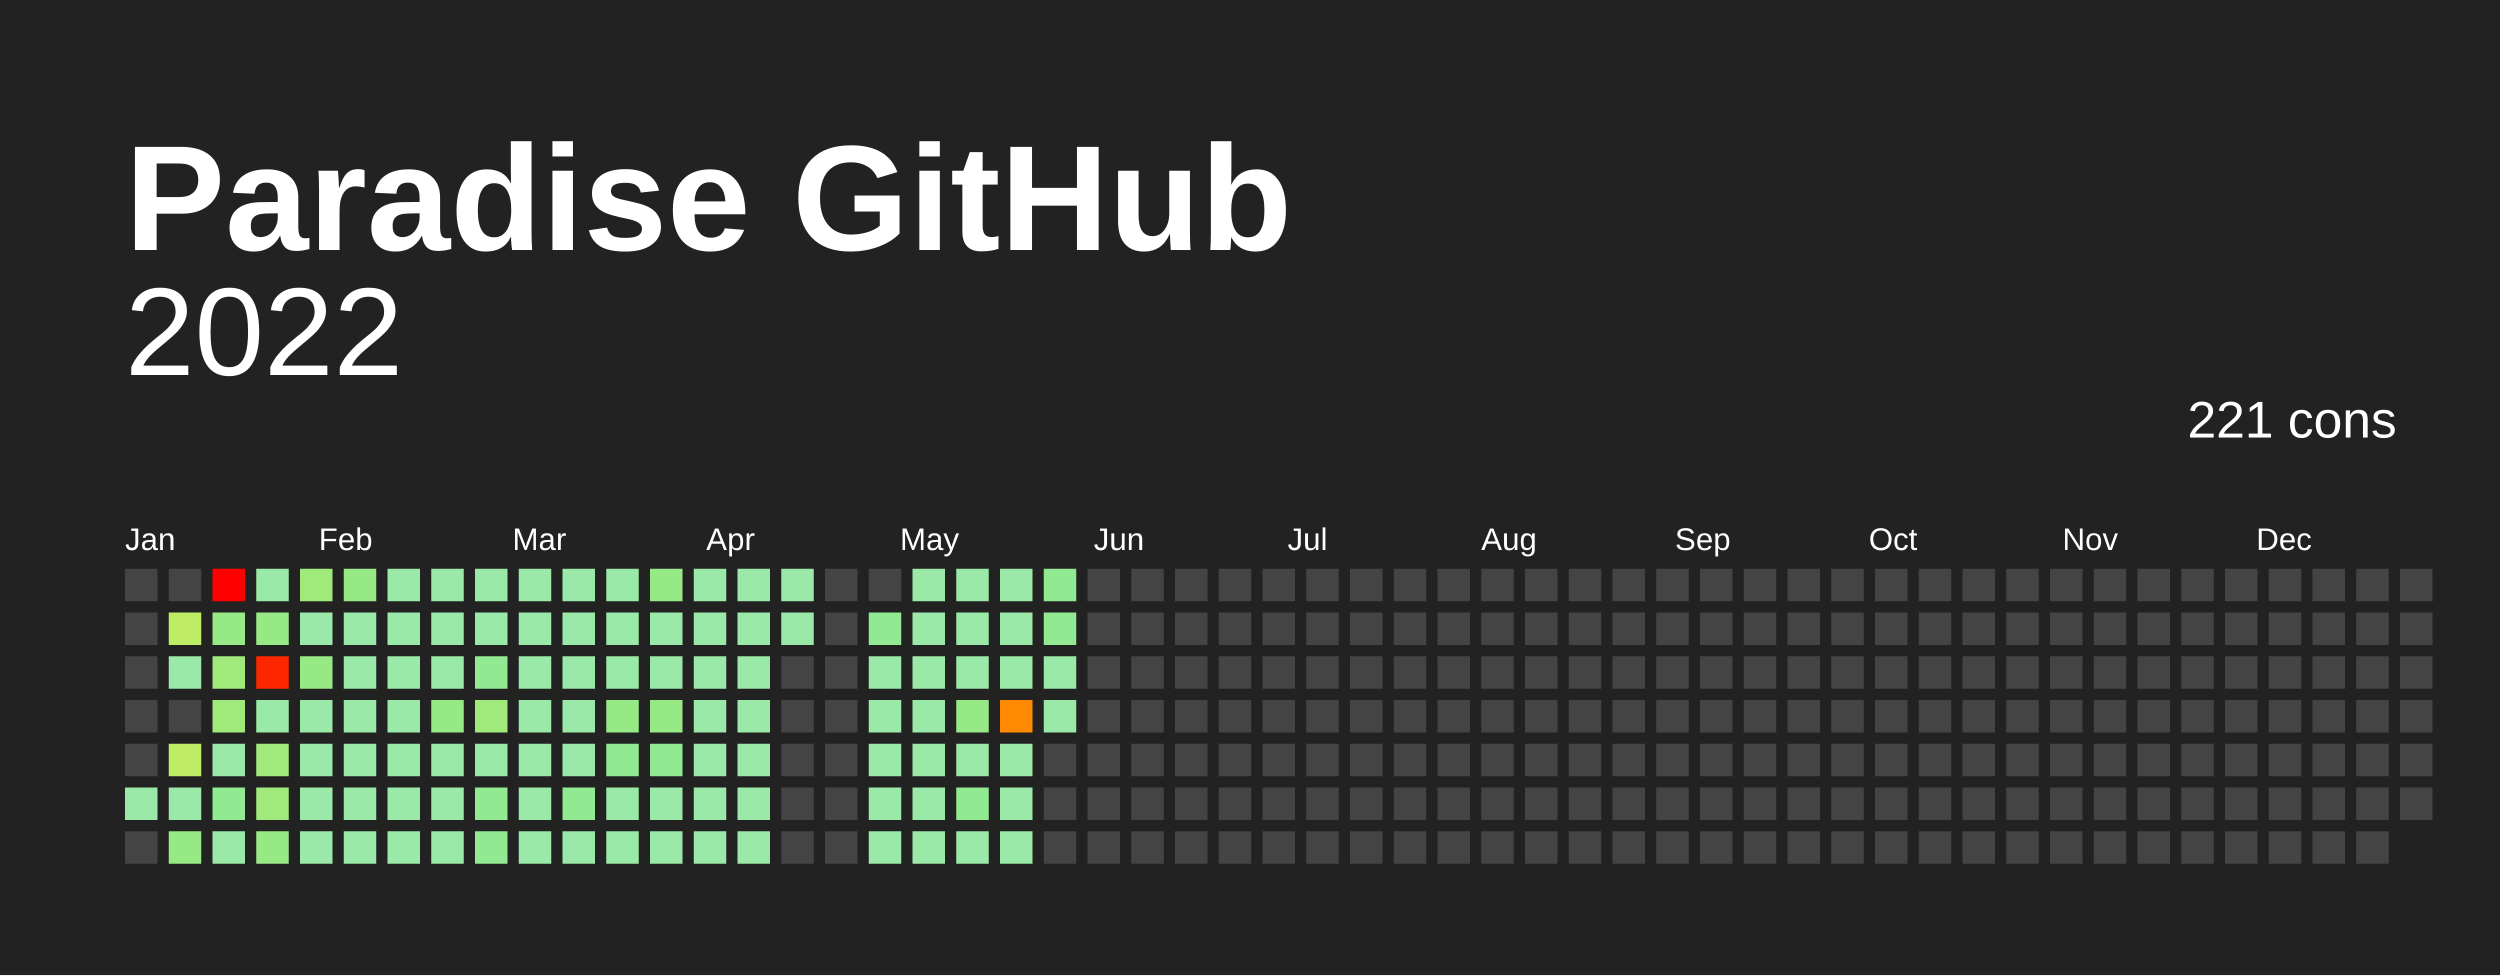
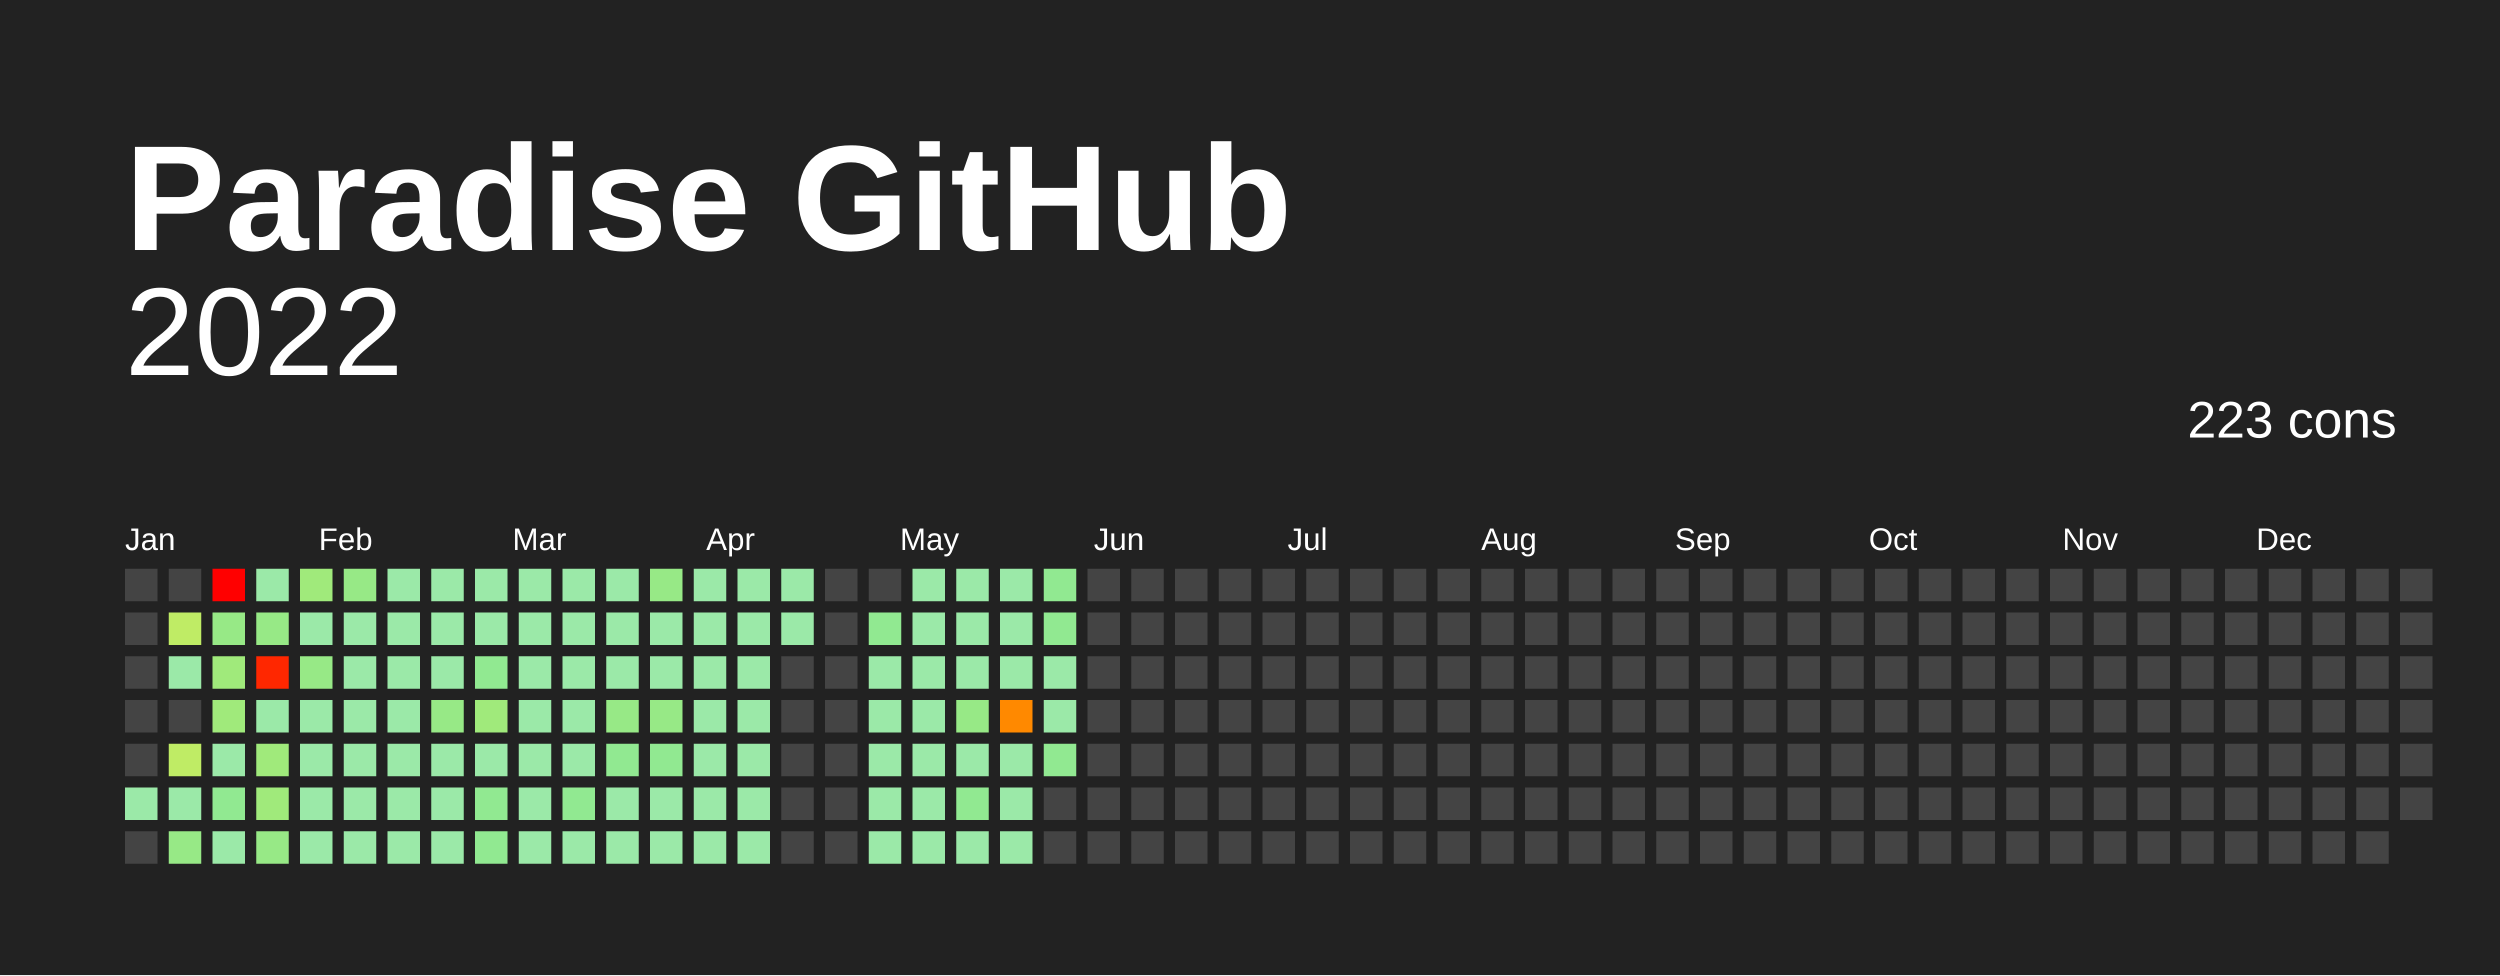
<svg xmlns="http://www.w3.org/2000/svg" baseProfile="full" height="78mm" version="1.1" viewBox="0,0,200,78" width="200mm">
  <defs />
  <rect fill="#222222" height="78" width="200" x="0" y="0" />
  <text fill="#FFFFFF" style="font-size:12px; font-family:Arial; font-weight:bold;" x="10" y="20">Paradise GitHub</text>
  <text alignment-baseline="hanging" fill="#FFFFFF" style="font-size:10.0px; font-family:Arial;" x="10" y="30">2022</text>
-   <text alignment-baseline="hanging" fill="#FFFFFF" style="font-size:4.125px; font-family:Arial;" x="175" y="35">221 cons</text>
+   <text alignment-baseline="hanging" fill="#FFFFFF" style="font-size:4.125px; font-family:Arial;" x="175" y="35">223 cons</text>
  <text fill="#FFFFFF" style="font-size:2.5px; font-family:Arial" x="10.0" y="44">Jan</text>
  <text fill="#FFFFFF" style="font-size:2.5px; font-family:Arial" x="25.5" y="44">Feb</text>
  <text fill="#FFFFFF" style="font-size:2.5px; font-family:Arial" x="41.0" y="44">Mar</text>
  <text fill="#FFFFFF" style="font-size:2.5px; font-family:Arial" x="56.5" y="44">Apr</text>
  <text fill="#FFFFFF" style="font-size:2.5px; font-family:Arial" x="72.0" y="44">May</text>
  <text fill="#FFFFFF" style="font-size:2.5px; font-family:Arial" x="87.5" y="44">Jun</text>
  <text fill="#FFFFFF" style="font-size:2.5px; font-family:Arial" x="103.0" y="44">Jul</text>
  <text fill="#FFFFFF" style="font-size:2.5px; font-family:Arial" x="118.5" y="44">Aug</text>
  <text fill="#FFFFFF" style="font-size:2.5px; font-family:Arial" x="134.0" y="44">Sep</text>
  <text fill="#FFFFFF" style="font-size:2.5px; font-family:Arial" x="149.5" y="44">Oct</text>
  <text fill="#FFFFFF" style="font-size:2.5px; font-family:Arial" x="165.0" y="44">Nov</text>
  <text fill="#FFFFFF" style="font-size:2.5px; font-family:Arial" x="180.5" y="44">Dec</text>
  <rect fill="#444444" height="2.6" width="2.6" x="10.0" y="45.5" />
  <rect fill="#444444" height="2.6" width="2.6" x="10.0" y="49.0" />
  <rect fill="#444444" height="2.6" width="2.6" x="10.0" y="52.5" />
  <rect fill="#444444" height="2.6" width="2.6" x="10.0" y="56.0" />
  <rect fill="#444444" height="2.6" width="2.6" x="10.0" y="59.5" />
  <rect fill="#9be9a8" height="2.6" width="2.6" x="10.0" y="63.0" />
  <rect fill="#444444" height="2.6" width="2.6" x="10.0" y="66.5" />
  <rect fill="#444444" height="2.6" width="2.6" x="13.5" y="45.5" />
  <rect fill="#bfec65" height="2.6" width="2.6" x="13.5" y="49.0" />
  <rect fill="#9be9a8" height="2.6" width="2.6" x="13.5" y="52.5" />
  <rect fill="#444444" height="2.6" width="2.6" x="13.5" y="56.0" />
  <rect fill="#bfec65" height="2.6" width="2.6" x="13.5" y="59.5" />
  <rect fill="#9be9a8" height="2.6" width="2.6" x="13.5" y="63.0" />
  <rect fill="#97e986" height="2.6" width="2.6" x="13.5" y="66.5" />
  <rect fill="red" height="2.6" width="2.6" x="17.0" y="45.5" />
  <rect fill="#97e986" height="2.6" width="2.6" x="17.0" y="49.0" />
  <rect fill="#a0ea7b" height="2.6" width="2.6" x="17.0" y="52.5" />
  <rect fill="#a0ea7b" height="2.6" width="2.6" x="17.0" y="56.0" />
  <rect fill="#9be9a8" height="2.6" width="2.6" x="17.0" y="59.5" />
  <rect fill="#91e991" height="2.6" width="2.6" x="17.0" y="63.0" />
  <rect fill="#9be9a8" height="2.6" width="2.6" x="17.0" y="66.5" />
  <rect fill="#9be9a8" height="2.6" width="2.6" x="20.5" y="45.5" />
  <rect fill="#97e986" height="2.6" width="2.6" x="20.5" y="49.0" />
  <rect fill="#ff2700" height="2.6" width="2.6" x="20.5" y="52.5" />
  <rect fill="#9be9a8" height="2.6" width="2.6" x="20.5" y="56.0" />
  <rect fill="#a0ea7b" height="2.6" width="2.6" x="20.5" y="59.5" />
  <rect fill="#a0ea7b" height="2.6" width="2.6" x="20.5" y="63.0" />
  <rect fill="#97e986" height="2.6" width="2.6" x="20.5" y="66.5" />
  <rect fill="#a0ea7b" height="2.6" width="2.6" x="24.0" y="45.5" />
  <rect fill="#9be9a8" height="2.6" width="2.6" x="24.0" y="49.0" />
  <rect fill="#97e986" height="2.6" width="2.6" x="24.0" y="52.5" />
  <rect fill="#9be9a8" height="2.6" width="2.6" x="24.0" y="56.0" />
  <rect fill="#9be9a8" height="2.6" width="2.6" x="24.0" y="59.5" />
  <rect fill="#9be9a8" height="2.6" width="2.6" x="24.0" y="63.0" />
  <rect fill="#9be9a8" height="2.6" width="2.6" x="24.0" y="66.5" />
  <rect fill="#97e986" height="2.6" width="2.6" x="27.5" y="45.5" />
  <rect fill="#9be9a8" height="2.6" width="2.6" x="27.5" y="49.0" />
  <rect fill="#9be9a8" height="2.6" width="2.6" x="27.5" y="52.5" />
  <rect fill="#9be9a8" height="2.6" width="2.6" x="27.5" y="56.0" />
  <rect fill="#9be9a8" height="2.6" width="2.6" x="27.5" y="59.5" />
  <rect fill="#9be9a8" height="2.6" width="2.6" x="27.5" y="63.0" />
  <rect fill="#9be9a8" height="2.6" width="2.6" x="27.5" y="66.5" />
  <rect fill="#9be9a8" height="2.6" width="2.6" x="31.0" y="45.5" />
  <rect fill="#9be9a8" height="2.6" width="2.6" x="31.0" y="49.0" />
  <rect fill="#9be9a8" height="2.6" width="2.6" x="31.0" y="52.5" />
  <rect fill="#9be9a8" height="2.6" width="2.6" x="31.0" y="56.0" />
  <rect fill="#9be9a8" height="2.6" width="2.6" x="31.0" y="59.5" />
  <rect fill="#9be9a8" height="2.6" width="2.6" x="31.0" y="63.0" />
  <rect fill="#9be9a8" height="2.6" width="2.6" x="31.0" y="66.5" />
  <rect fill="#9be9a8" height="2.6" width="2.6" x="34.5" y="45.5" />
  <rect fill="#9be9a8" height="2.6" width="2.6" x="34.5" y="49.0" />
  <rect fill="#9be9a8" height="2.6" width="2.6" x="34.5" y="52.5" />
  <rect fill="#97e986" height="2.6" width="2.6" x="34.5" y="56.0" />
  <rect fill="#9be9a8" height="2.6" width="2.6" x="34.5" y="59.5" />
  <rect fill="#9be9a8" height="2.6" width="2.6" x="34.5" y="63.0" />
  <rect fill="#9be9a8" height="2.6" width="2.6" x="34.5" y="66.5" />
  <rect fill="#9be9a8" height="2.6" width="2.6" x="38.0" y="45.5" />
  <rect fill="#9be9a8" height="2.6" width="2.6" x="38.0" y="49.0" />
  <rect fill="#91e991" height="2.6" width="2.6" x="38.0" y="52.5" />
  <rect fill="#a0ea7b" height="2.6" width="2.6" x="38.0" y="56.0" />
  <rect fill="#9be9a8" height="2.6" width="2.6" x="38.0" y="59.5" />
  <rect fill="#91e991" height="2.6" width="2.6" x="38.0" y="63.0" />
  <rect fill="#91e991" height="2.6" width="2.6" x="38.0" y="66.5" />
  <rect fill="#9be9a8" height="2.6" width="2.6" x="41.5" y="45.5" />
  <rect fill="#9be9a8" height="2.6" width="2.6" x="41.5" y="49.0" />
  <rect fill="#9be9a8" height="2.6" width="2.6" x="41.5" y="52.5" />
  <rect fill="#9be9a8" height="2.6" width="2.6" x="41.5" y="56.0" />
  <rect fill="#9be9a8" height="2.6" width="2.6" x="41.5" y="59.5" />
  <rect fill="#9be9a8" height="2.6" width="2.6" x="41.5" y="63.0" />
  <rect fill="#9be9a8" height="2.6" width="2.6" x="41.5" y="66.5" />
  <rect fill="#9be9a8" height="2.6" width="2.6" x="45.0" y="45.5" />
  <rect fill="#9be9a8" height="2.6" width="2.6" x="45.0" y="49.0" />
  <rect fill="#9be9a8" height="2.6" width="2.6" x="45.0" y="52.5" />
  <rect fill="#9be9a8" height="2.6" width="2.6" x="45.0" y="56.0" />
  <rect fill="#9be9a8" height="2.6" width="2.6" x="45.0" y="59.5" />
  <rect fill="#91e991" height="2.6" width="2.6" x="45.0" y="63.0" />
  <rect fill="#9be9a8" height="2.6" width="2.6" x="45.0" y="66.5" />
  <rect fill="#9be9a8" height="2.6" width="2.6" x="48.5" y="45.5" />
  <rect fill="#9be9a8" height="2.6" width="2.6" x="48.5" y="49.0" />
  <rect fill="#9be9a8" height="2.6" width="2.6" x="48.5" y="52.5" />
  <rect fill="#97e986" height="2.6" width="2.6" x="48.5" y="56.0" />
  <rect fill="#91e991" height="2.6" width="2.6" x="48.5" y="59.5" />
  <rect fill="#9be9a8" height="2.6" width="2.6" x="48.5" y="63.0" />
  <rect fill="#9be9a8" height="2.6" width="2.6" x="48.5" y="66.5" />
  <rect fill="#97e986" height="2.6" width="2.6" x="52.0" y="45.5" />
  <rect fill="#9be9a8" height="2.6" width="2.6" x="52.0" y="49.0" />
  <rect fill="#9be9a8" height="2.6" width="2.6" x="52.0" y="52.5" />
  <rect fill="#97e986" height="2.6" width="2.6" x="52.0" y="56.0" />
  <rect fill="#91e991" height="2.6" width="2.6" x="52.0" y="59.5" />
  <rect fill="#9be9a8" height="2.6" width="2.6" x="52.0" y="63.0" />
  <rect fill="#9be9a8" height="2.6" width="2.6" x="52.0" y="66.5" />
  <rect fill="#9be9a8" height="2.6" width="2.6" x="55.5" y="45.5" />
  <rect fill="#9be9a8" height="2.6" width="2.6" x="55.5" y="49.0" />
  <rect fill="#9be9a8" height="2.6" width="2.6" x="55.5" y="52.5" />
  <rect fill="#9be9a8" height="2.6" width="2.6" x="55.5" y="56.0" />
  <rect fill="#9be9a8" height="2.6" width="2.6" x="55.5" y="59.5" />
  <rect fill="#9be9a8" height="2.6" width="2.6" x="55.5" y="63.0" />
  <rect fill="#9be9a8" height="2.6" width="2.6" x="55.5" y="66.5" />
  <rect fill="#9be9a8" height="2.6" width="2.6" x="59.0" y="45.5" />
  <rect fill="#9be9a8" height="2.6" width="2.6" x="59.0" y="49.0" />
  <rect fill="#9be9a8" height="2.6" width="2.6" x="59.0" y="52.5" />
  <rect fill="#9be9a8" height="2.6" width="2.6" x="59.0" y="56.0" />
  <rect fill="#9be9a8" height="2.6" width="2.6" x="59.0" y="59.5" />
  <rect fill="#9be9a8" height="2.6" width="2.6" x="59.0" y="63.0" />
  <rect fill="#9be9a8" height="2.6" width="2.6" x="59.0" y="66.5" />
  <rect fill="#9be9a8" height="2.6" width="2.6" x="62.5" y="45.5" />
  <rect fill="#9be9a8" height="2.6" width="2.6" x="62.5" y="49.0" />
  <rect fill="#444444" height="2.6" width="2.6" x="62.5" y="52.5" />
  <rect fill="#444444" height="2.6" width="2.6" x="62.5" y="56.0" />
  <rect fill="#444444" height="2.6" width="2.6" x="62.5" y="59.5" />
  <rect fill="#444444" height="2.6" width="2.6" x="62.5" y="63.0" />
  <rect fill="#444444" height="2.6" width="2.6" x="62.5" y="66.5" />
  <rect fill="#444444" height="2.6" width="2.6" x="66.0" y="45.5" />
  <rect fill="#444444" height="2.6" width="2.6" x="66.0" y="49.0" />
  <rect fill="#444444" height="2.6" width="2.6" x="66.0" y="52.5" />
  <rect fill="#444444" height="2.6" width="2.6" x="66.0" y="56.0" />
  <rect fill="#444444" height="2.6" width="2.6" x="66.0" y="59.5" />
  <rect fill="#444444" height="2.6" width="2.6" x="66.0" y="63.0" />
  <rect fill="#444444" height="2.6" width="2.6" x="66.0" y="66.5" />
  <rect fill="#444444" height="2.6" width="2.6" x="69.5" y="45.5" />
  <rect fill="#91e991" height="2.6" width="2.6" x="69.5" y="49.0" />
  <rect fill="#9be9a8" height="2.6" width="2.6" x="69.5" y="52.5" />
  <rect fill="#9be9a8" height="2.6" width="2.6" x="69.5" y="56.0" />
  <rect fill="#9be9a8" height="2.6" width="2.6" x="69.5" y="59.5" />
  <rect fill="#9be9a8" height="2.6" width="2.6" x="69.5" y="63.0" />
  <rect fill="#9be9a8" height="2.6" width="2.6" x="69.5" y="66.5" />
  <rect fill="#9be9a8" height="2.6" width="2.6" x="73.0" y="45.5" />
  <rect fill="#9be9a8" height="2.6" width="2.6" x="73.0" y="49.0" />
  <rect fill="#9be9a8" height="2.6" width="2.6" x="73.0" y="52.5" />
  <rect fill="#9be9a8" height="2.6" width="2.6" x="73.0" y="56.0" />
  <rect fill="#9be9a8" height="2.6" width="2.6" x="73.0" y="59.5" />
  <rect fill="#9be9a8" height="2.6" width="2.6" x="73.0" y="63.0" />
  <rect fill="#9be9a8" height="2.6" width="2.6" x="73.0" y="66.5" />
  <rect fill="#9be9a8" height="2.6" width="2.6" x="76.5" y="45.5" />
  <rect fill="#9be9a8" height="2.6" width="2.6" x="76.5" y="49.0" />
  <rect fill="#9be9a8" height="2.6" width="2.6" x="76.5" y="52.5" />
  <rect fill="#97e986" height="2.6" width="2.6" x="76.5" y="56.0" />
  <rect fill="#9be9a8" height="2.6" width="2.6" x="76.5" y="59.5" />
  <rect fill="#91e991" height="2.6" width="2.6" x="76.5" y="63.0" />
  <rect fill="#9be9a8" height="2.6" width="2.6" x="76.5" y="66.5" />
  <rect fill="#9be9a8" height="2.6" width="2.6" x="80.0" y="45.5" />
  <rect fill="#9be9a8" height="2.6" width="2.6" x="80.0" y="49.0" />
  <rect fill="#9be9a8" height="2.6" width="2.6" x="80.0" y="52.5" />
  <rect fill="#ff8900" height="2.6" width="2.6" x="80.0" y="56.0" />
  <rect fill="#9be9a8" height="2.6" width="2.6" x="80.0" y="59.5" />
  <rect fill="#9be9a8" height="2.6" width="2.6" x="80.0" y="63.0" />
  <rect fill="#9be9a8" height="2.6" width="2.6" x="80.0" y="66.5" />
  <rect fill="#91e991" height="2.6" width="2.6" x="83.5" y="45.5" />
  <rect fill="#91e991" height="2.6" width="2.6" x="83.5" y="49.0" />
  <rect fill="#9be9a8" height="2.6" width="2.6" x="83.5" y="52.5" />
  <rect fill="#9be9a8" height="2.6" width="2.6" x="83.5" y="56.0" />
-   <rect fill="#444444" height="2.6" width="2.6" x="83.5" y="59.5" />
+   <rect fill="#91e991" height="2.6" width="2.6" x="83.5" y="59.5" />
  <rect fill="#444444" height="2.6" width="2.6" x="83.5" y="63.0" />
  <rect fill="#444444" height="2.6" width="2.6" x="83.5" y="66.5" />
  <rect fill="#444444" height="2.6" width="2.6" x="87.0" y="45.5" />
  <rect fill="#444444" height="2.6" width="2.6" x="87.0" y="49.0" />
  <rect fill="#444444" height="2.6" width="2.6" x="87.0" y="52.5" />
  <rect fill="#444444" height="2.6" width="2.6" x="87.0" y="56.0" />
  <rect fill="#444444" height="2.6" width="2.6" x="87.0" y="59.5" />
  <rect fill="#444444" height="2.6" width="2.6" x="87.0" y="63.0" />
  <rect fill="#444444" height="2.6" width="2.6" x="87.0" y="66.5" />
  <rect fill="#444444" height="2.6" width="2.6" x="90.5" y="45.5" />
  <rect fill="#444444" height="2.6" width="2.6" x="90.5" y="49.0" />
  <rect fill="#444444" height="2.6" width="2.6" x="90.5" y="52.5" />
  <rect fill="#444444" height="2.6" width="2.6" x="90.5" y="56.0" />
  <rect fill="#444444" height="2.6" width="2.6" x="90.5" y="59.5" />
  <rect fill="#444444" height="2.6" width="2.6" x="90.5" y="63.0" />
  <rect fill="#444444" height="2.6" width="2.6" x="90.5" y="66.5" />
  <rect fill="#444444" height="2.6" width="2.6" x="94.0" y="45.5" />
  <rect fill="#444444" height="2.6" width="2.6" x="94.0" y="49.0" />
  <rect fill="#444444" height="2.6" width="2.6" x="94.0" y="52.5" />
  <rect fill="#444444" height="2.6" width="2.6" x="94.0" y="56.0" />
  <rect fill="#444444" height="2.6" width="2.6" x="94.0" y="59.5" />
  <rect fill="#444444" height="2.6" width="2.6" x="94.0" y="63.0" />
  <rect fill="#444444" height="2.6" width="2.6" x="94.0" y="66.5" />
  <rect fill="#444444" height="2.6" width="2.6" x="97.5" y="45.5" />
  <rect fill="#444444" height="2.6" width="2.6" x="97.5" y="49.0" />
  <rect fill="#444444" height="2.6" width="2.6" x="97.5" y="52.5" />
  <rect fill="#444444" height="2.6" width="2.6" x="97.5" y="56.0" />
  <rect fill="#444444" height="2.6" width="2.6" x="97.5" y="59.5" />
  <rect fill="#444444" height="2.6" width="2.6" x="97.5" y="63.0" />
  <rect fill="#444444" height="2.6" width="2.6" x="97.5" y="66.5" />
  <rect fill="#444444" height="2.6" width="2.6" x="101.0" y="45.5" />
  <rect fill="#444444" height="2.6" width="2.6" x="101.0" y="49.0" />
  <rect fill="#444444" height="2.6" width="2.6" x="101.0" y="52.5" />
  <rect fill="#444444" height="2.6" width="2.6" x="101.0" y="56.0" />
  <rect fill="#444444" height="2.6" width="2.6" x="101.0" y="59.5" />
  <rect fill="#444444" height="2.6" width="2.6" x="101.0" y="63.0" />
  <rect fill="#444444" height="2.6" width="2.6" x="101.0" y="66.5" />
  <rect fill="#444444" height="2.6" width="2.6" x="104.5" y="45.5" />
  <rect fill="#444444" height="2.6" width="2.6" x="104.5" y="49.0" />
  <rect fill="#444444" height="2.6" width="2.6" x="104.5" y="52.5" />
  <rect fill="#444444" height="2.6" width="2.6" x="104.5" y="56.0" />
  <rect fill="#444444" height="2.6" width="2.6" x="104.5" y="59.5" />
  <rect fill="#444444" height="2.6" width="2.6" x="104.5" y="63.0" />
  <rect fill="#444444" height="2.6" width="2.6" x="104.5" y="66.5" />
  <rect fill="#444444" height="2.6" width="2.6" x="108.0" y="45.5" />
  <rect fill="#444444" height="2.6" width="2.6" x="108.0" y="49.0" />
  <rect fill="#444444" height="2.6" width="2.6" x="108.0" y="52.5" />
  <rect fill="#444444" height="2.6" width="2.6" x="108.0" y="56.0" />
  <rect fill="#444444" height="2.6" width="2.6" x="108.0" y="59.5" />
  <rect fill="#444444" height="2.6" width="2.6" x="108.0" y="63.0" />
  <rect fill="#444444" height="2.6" width="2.6" x="108.0" y="66.5" />
  <rect fill="#444444" height="2.6" width="2.6" x="111.5" y="45.5" />
  <rect fill="#444444" height="2.6" width="2.6" x="111.5" y="49.0" />
  <rect fill="#444444" height="2.6" width="2.6" x="111.5" y="52.5" />
  <rect fill="#444444" height="2.6" width="2.6" x="111.5" y="56.0" />
  <rect fill="#444444" height="2.6" width="2.6" x="111.5" y="59.5" />
  <rect fill="#444444" height="2.6" width="2.6" x="111.5" y="63.0" />
  <rect fill="#444444" height="2.6" width="2.6" x="111.5" y="66.5" />
  <rect fill="#444444" height="2.6" width="2.6" x="115.0" y="45.5" />
  <rect fill="#444444" height="2.6" width="2.6" x="115.0" y="49.0" />
  <rect fill="#444444" height="2.6" width="2.6" x="115.0" y="52.5" />
  <rect fill="#444444" height="2.6" width="2.6" x="115.0" y="56.0" />
  <rect fill="#444444" height="2.6" width="2.6" x="115.0" y="59.5" />
  <rect fill="#444444" height="2.6" width="2.6" x="115.0" y="63.0" />
  <rect fill="#444444" height="2.6" width="2.6" x="115.0" y="66.5" />
  <rect fill="#444444" height="2.6" width="2.6" x="118.5" y="45.5" />
  <rect fill="#444444" height="2.6" width="2.6" x="118.5" y="49.0" />
  <rect fill="#444444" height="2.6" width="2.6" x="118.5" y="52.5" />
  <rect fill="#444444" height="2.6" width="2.6" x="118.5" y="56.0" />
  <rect fill="#444444" height="2.6" width="2.6" x="118.5" y="59.5" />
  <rect fill="#444444" height="2.6" width="2.6" x="118.5" y="63.0" />
  <rect fill="#444444" height="2.6" width="2.6" x="118.5" y="66.5" />
  <rect fill="#444444" height="2.6" width="2.6" x="122.0" y="45.5" />
  <rect fill="#444444" height="2.6" width="2.6" x="122.0" y="49.0" />
  <rect fill="#444444" height="2.6" width="2.6" x="122.0" y="52.5" />
  <rect fill="#444444" height="2.6" width="2.6" x="122.0" y="56.0" />
  <rect fill="#444444" height="2.6" width="2.6" x="122.0" y="59.5" />
  <rect fill="#444444" height="2.6" width="2.6" x="122.0" y="63.0" />
  <rect fill="#444444" height="2.6" width="2.6" x="122.0" y="66.5" />
  <rect fill="#444444" height="2.6" width="2.6" x="125.5" y="45.5" />
  <rect fill="#444444" height="2.6" width="2.6" x="125.5" y="49.0" />
  <rect fill="#444444" height="2.6" width="2.6" x="125.5" y="52.5" />
  <rect fill="#444444" height="2.6" width="2.6" x="125.5" y="56.0" />
  <rect fill="#444444" height="2.6" width="2.6" x="125.5" y="59.5" />
  <rect fill="#444444" height="2.6" width="2.6" x="125.5" y="63.0" />
  <rect fill="#444444" height="2.6" width="2.6" x="125.5" y="66.5" />
  <rect fill="#444444" height="2.6" width="2.6" x="129.0" y="45.5" />
  <rect fill="#444444" height="2.6" width="2.6" x="129.0" y="49.0" />
  <rect fill="#444444" height="2.6" width="2.6" x="129.0" y="52.5" />
  <rect fill="#444444" height="2.6" width="2.6" x="129.0" y="56.0" />
  <rect fill="#444444" height="2.6" width="2.6" x="129.0" y="59.5" />
  <rect fill="#444444" height="2.6" width="2.6" x="129.0" y="63.0" />
  <rect fill="#444444" height="2.6" width="2.6" x="129.0" y="66.5" />
  <rect fill="#444444" height="2.6" width="2.6" x="132.5" y="45.5" />
  <rect fill="#444444" height="2.6" width="2.6" x="132.5" y="49.0" />
  <rect fill="#444444" height="2.6" width="2.6" x="132.5" y="52.5" />
  <rect fill="#444444" height="2.6" width="2.6" x="132.5" y="56.0" />
  <rect fill="#444444" height="2.6" width="2.6" x="132.5" y="59.5" />
  <rect fill="#444444" height="2.6" width="2.6" x="132.5" y="63.0" />
  <rect fill="#444444" height="2.6" width="2.6" x="132.5" y="66.5" />
  <rect fill="#444444" height="2.6" width="2.6" x="136.0" y="45.5" />
  <rect fill="#444444" height="2.6" width="2.6" x="136.0" y="49.0" />
  <rect fill="#444444" height="2.6" width="2.6" x="136.0" y="52.5" />
  <rect fill="#444444" height="2.6" width="2.6" x="136.0" y="56.0" />
  <rect fill="#444444" height="2.6" width="2.6" x="136.0" y="59.5" />
  <rect fill="#444444" height="2.6" width="2.6" x="136.0" y="63.0" />
  <rect fill="#444444" height="2.6" width="2.6" x="136.0" y="66.5" />
  <rect fill="#444444" height="2.6" width="2.6" x="139.5" y="45.5" />
  <rect fill="#444444" height="2.6" width="2.6" x="139.5" y="49.0" />
  <rect fill="#444444" height="2.6" width="2.6" x="139.5" y="52.5" />
  <rect fill="#444444" height="2.6" width="2.6" x="139.5" y="56.0" />
  <rect fill="#444444" height="2.6" width="2.6" x="139.5" y="59.5" />
  <rect fill="#444444" height="2.6" width="2.6" x="139.5" y="63.0" />
  <rect fill="#444444" height="2.6" width="2.6" x="139.5" y="66.5" />
  <rect fill="#444444" height="2.6" width="2.6" x="143.0" y="45.5" />
  <rect fill="#444444" height="2.6" width="2.6" x="143.0" y="49.0" />
  <rect fill="#444444" height="2.6" width="2.6" x="143.0" y="52.5" />
  <rect fill="#444444" height="2.6" width="2.6" x="143.0" y="56.0" />
  <rect fill="#444444" height="2.6" width="2.6" x="143.0" y="59.5" />
  <rect fill="#444444" height="2.6" width="2.6" x="143.0" y="63.0" />
  <rect fill="#444444" height="2.6" width="2.6" x="143.0" y="66.5" />
  <rect fill="#444444" height="2.6" width="2.6" x="146.5" y="45.5" />
  <rect fill="#444444" height="2.6" width="2.6" x="146.5" y="49.0" />
  <rect fill="#444444" height="2.6" width="2.6" x="146.5" y="52.5" />
  <rect fill="#444444" height="2.6" width="2.6" x="146.5" y="56.0" />
  <rect fill="#444444" height="2.6" width="2.6" x="146.5" y="59.5" />
  <rect fill="#444444" height="2.6" width="2.6" x="146.5" y="63.0" />
  <rect fill="#444444" height="2.6" width="2.6" x="146.5" y="66.5" />
  <rect fill="#444444" height="2.6" width="2.6" x="150.0" y="45.5" />
  <rect fill="#444444" height="2.6" width="2.6" x="150.0" y="49.0" />
  <rect fill="#444444" height="2.6" width="2.6" x="150.0" y="52.5" />
  <rect fill="#444444" height="2.6" width="2.6" x="150.0" y="56.0" />
  <rect fill="#444444" height="2.6" width="2.6" x="150.0" y="59.5" />
  <rect fill="#444444" height="2.6" width="2.6" x="150.0" y="63.0" />
  <rect fill="#444444" height="2.6" width="2.6" x="150.0" y="66.5" />
  <rect fill="#444444" height="2.6" width="2.6" x="153.5" y="45.5" />
  <rect fill="#444444" height="2.6" width="2.6" x="153.5" y="49.0" />
  <rect fill="#444444" height="2.6" width="2.6" x="153.5" y="52.5" />
  <rect fill="#444444" height="2.6" width="2.6" x="153.5" y="56.0" />
  <rect fill="#444444" height="2.6" width="2.6" x="153.5" y="59.5" />
  <rect fill="#444444" height="2.6" width="2.6" x="153.5" y="63.0" />
  <rect fill="#444444" height="2.6" width="2.6" x="153.5" y="66.5" />
  <rect fill="#444444" height="2.6" width="2.6" x="157.0" y="45.5" />
  <rect fill="#444444" height="2.6" width="2.6" x="157.0" y="49.0" />
  <rect fill="#444444" height="2.6" width="2.6" x="157.0" y="52.5" />
  <rect fill="#444444" height="2.6" width="2.6" x="157.0" y="56.0" />
  <rect fill="#444444" height="2.6" width="2.6" x="157.0" y="59.5" />
  <rect fill="#444444" height="2.6" width="2.6" x="157.0" y="63.0" />
  <rect fill="#444444" height="2.6" width="2.6" x="157.0" y="66.5" />
  <rect fill="#444444" height="2.6" width="2.6" x="160.5" y="45.5" />
  <rect fill="#444444" height="2.6" width="2.6" x="160.5" y="49.0" />
  <rect fill="#444444" height="2.6" width="2.6" x="160.5" y="52.5" />
  <rect fill="#444444" height="2.6" width="2.6" x="160.5" y="56.0" />
  <rect fill="#444444" height="2.6" width="2.6" x="160.5" y="59.5" />
  <rect fill="#444444" height="2.6" width="2.6" x="160.5" y="63.0" />
  <rect fill="#444444" height="2.6" width="2.6" x="160.5" y="66.5" />
  <rect fill="#444444" height="2.6" width="2.6" x="164.0" y="45.5" />
  <rect fill="#444444" height="2.6" width="2.6" x="164.0" y="49.0" />
  <rect fill="#444444" height="2.6" width="2.6" x="164.0" y="52.5" />
  <rect fill="#444444" height="2.6" width="2.6" x="164.0" y="56.0" />
  <rect fill="#444444" height="2.6" width="2.6" x="164.0" y="59.5" />
  <rect fill="#444444" height="2.6" width="2.6" x="164.0" y="63.0" />
  <rect fill="#444444" height="2.6" width="2.6" x="164.0" y="66.5" />
  <rect fill="#444444" height="2.6" width="2.6" x="167.5" y="45.5" />
  <rect fill="#444444" height="2.6" width="2.6" x="167.5" y="49.0" />
  <rect fill="#444444" height="2.6" width="2.6" x="167.5" y="52.5" />
  <rect fill="#444444" height="2.6" width="2.6" x="167.5" y="56.0" />
  <rect fill="#444444" height="2.6" width="2.6" x="167.5" y="59.5" />
  <rect fill="#444444" height="2.6" width="2.6" x="167.5" y="63.0" />
  <rect fill="#444444" height="2.6" width="2.6" x="167.5" y="66.5" />
  <rect fill="#444444" height="2.6" width="2.6" x="171.0" y="45.5" />
  <rect fill="#444444" height="2.6" width="2.6" x="171.0" y="49.0" />
  <rect fill="#444444" height="2.6" width="2.6" x="171.0" y="52.5" />
  <rect fill="#444444" height="2.6" width="2.6" x="171.0" y="56.0" />
  <rect fill="#444444" height="2.6" width="2.6" x="171.0" y="59.5" />
  <rect fill="#444444" height="2.6" width="2.6" x="171.0" y="63.0" />
  <rect fill="#444444" height="2.6" width="2.6" x="171.0" y="66.5" />
  <rect fill="#444444" height="2.6" width="2.6" x="174.5" y="45.5" />
  <rect fill="#444444" height="2.6" width="2.6" x="174.5" y="49.0" />
  <rect fill="#444444" height="2.6" width="2.6" x="174.5" y="52.5" />
  <rect fill="#444444" height="2.6" width="2.6" x="174.5" y="56.0" />
  <rect fill="#444444" height="2.6" width="2.6" x="174.5" y="59.5" />
  <rect fill="#444444" height="2.6" width="2.6" x="174.5" y="63.0" />
  <rect fill="#444444" height="2.6" width="2.6" x="174.5" y="66.5" />
  <rect fill="#444444" height="2.6" width="2.6" x="178.0" y="45.5" />
  <rect fill="#444444" height="2.6" width="2.6" x="178.0" y="49.0" />
  <rect fill="#444444" height="2.6" width="2.6" x="178.0" y="52.5" />
  <rect fill="#444444" height="2.6" width="2.6" x="178.0" y="56.0" />
  <rect fill="#444444" height="2.6" width="2.6" x="178.0" y="59.5" />
  <rect fill="#444444" height="2.6" width="2.6" x="178.0" y="63.0" />
  <rect fill="#444444" height="2.6" width="2.6" x="178.0" y="66.5" />
  <rect fill="#444444" height="2.6" width="2.6" x="181.5" y="45.5" />
  <rect fill="#444444" height="2.6" width="2.6" x="181.5" y="49.0" />
  <rect fill="#444444" height="2.6" width="2.6" x="181.5" y="52.5" />
  <rect fill="#444444" height="2.6" width="2.6" x="181.5" y="56.0" />
  <rect fill="#444444" height="2.6" width="2.6" x="181.5" y="59.5" />
  <rect fill="#444444" height="2.6" width="2.6" x="181.5" y="63.0" />
  <rect fill="#444444" height="2.6" width="2.6" x="181.5" y="66.5" />
  <rect fill="#444444" height="2.6" width="2.6" x="185.0" y="45.5" />
  <rect fill="#444444" height="2.6" width="2.6" x="185.0" y="49.0" />
  <rect fill="#444444" height="2.6" width="2.6" x="185.0" y="52.5" />
  <rect fill="#444444" height="2.6" width="2.6" x="185.0" y="56.0" />
  <rect fill="#444444" height="2.6" width="2.6" x="185.0" y="59.5" />
  <rect fill="#444444" height="2.6" width="2.6" x="185.0" y="63.0" />
  <rect fill="#444444" height="2.6" width="2.6" x="185.0" y="66.5" />
  <rect fill="#444444" height="2.6" width="2.6" x="188.5" y="45.5" />
  <rect fill="#444444" height="2.6" width="2.6" x="188.5" y="49.0" />
  <rect fill="#444444" height="2.6" width="2.6" x="188.5" y="52.5" />
  <rect fill="#444444" height="2.6" width="2.6" x="188.5" y="56.0" />
  <rect fill="#444444" height="2.6" width="2.6" x="188.5" y="59.5" />
  <rect fill="#444444" height="2.6" width="2.6" x="188.5" y="63.0" />
  <rect fill="#444444" height="2.6" width="2.6" x="188.5" y="66.5" />
  <rect fill="#444444" height="2.6" width="2.6" x="192.0" y="45.5" />
  <rect fill="#444444" height="2.6" width="2.6" x="192.0" y="49.0" />
  <rect fill="#444444" height="2.6" width="2.6" x="192.0" y="52.5" />
  <rect fill="#444444" height="2.6" width="2.6" x="192.0" y="56.0" />
  <rect fill="#444444" height="2.6" width="2.6" x="192.0" y="59.5" />
  <rect fill="#444444" height="2.6" width="2.6" x="192.0" y="63.0" />
</svg>
